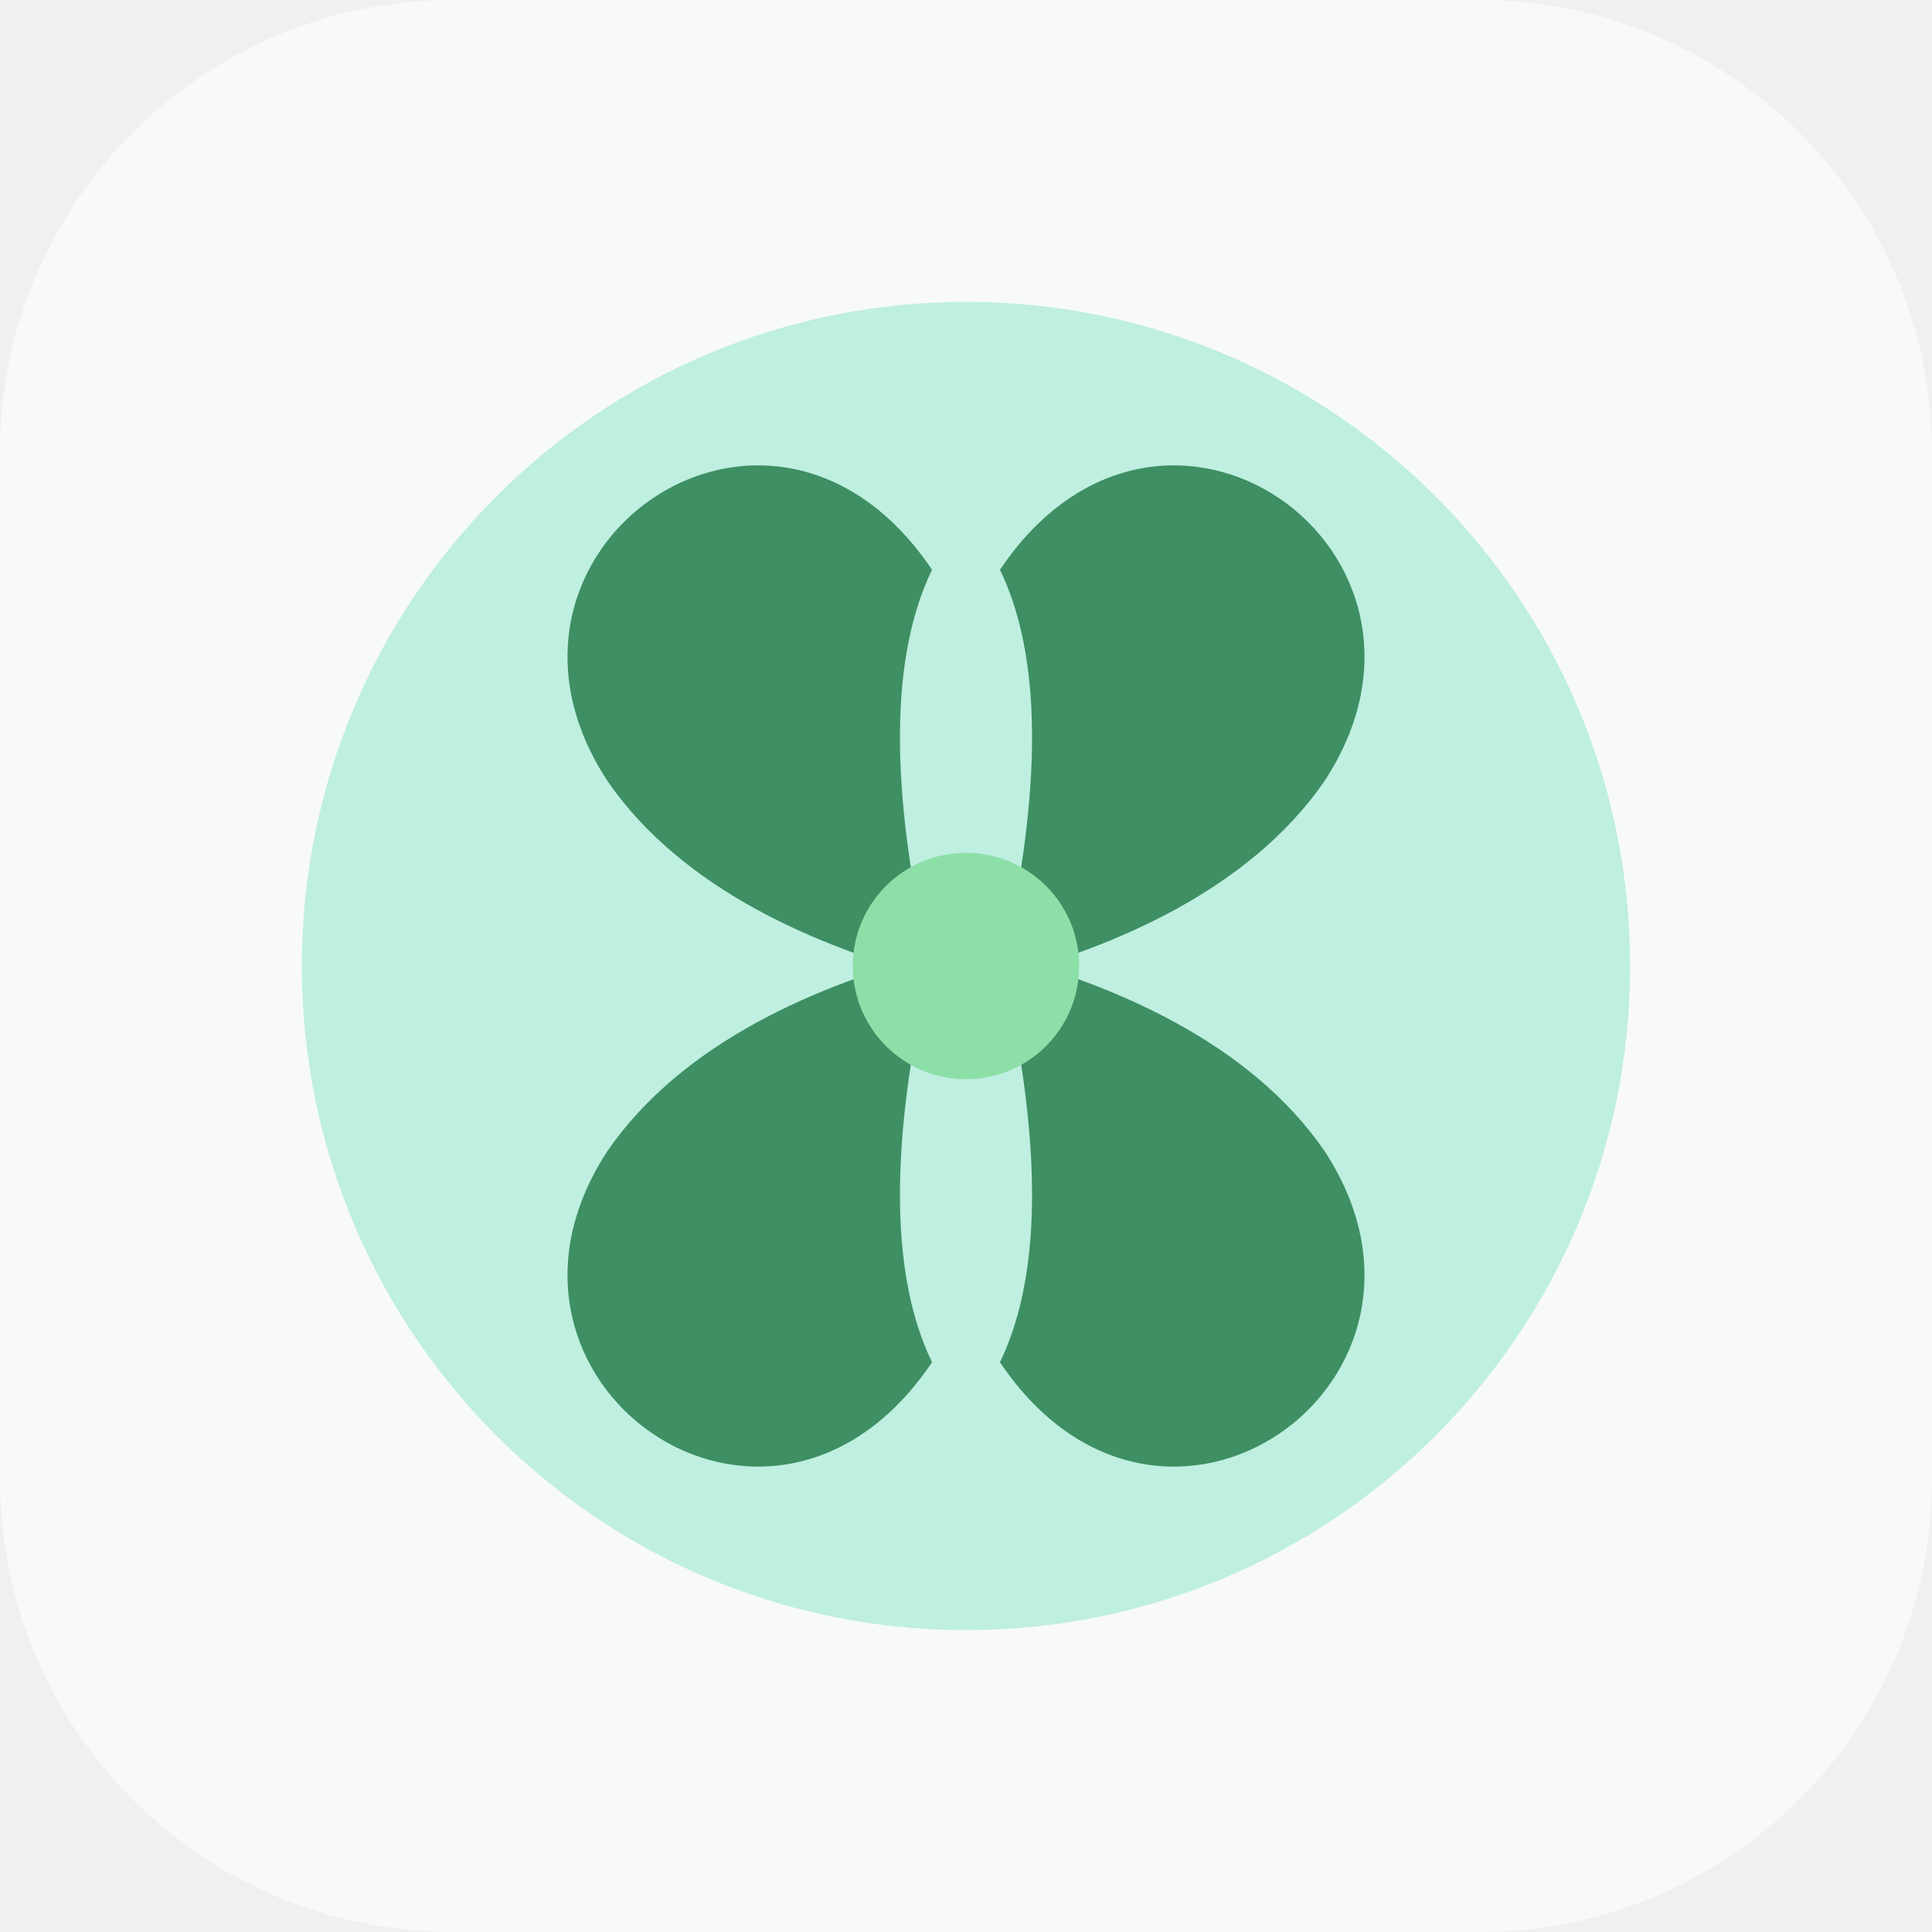
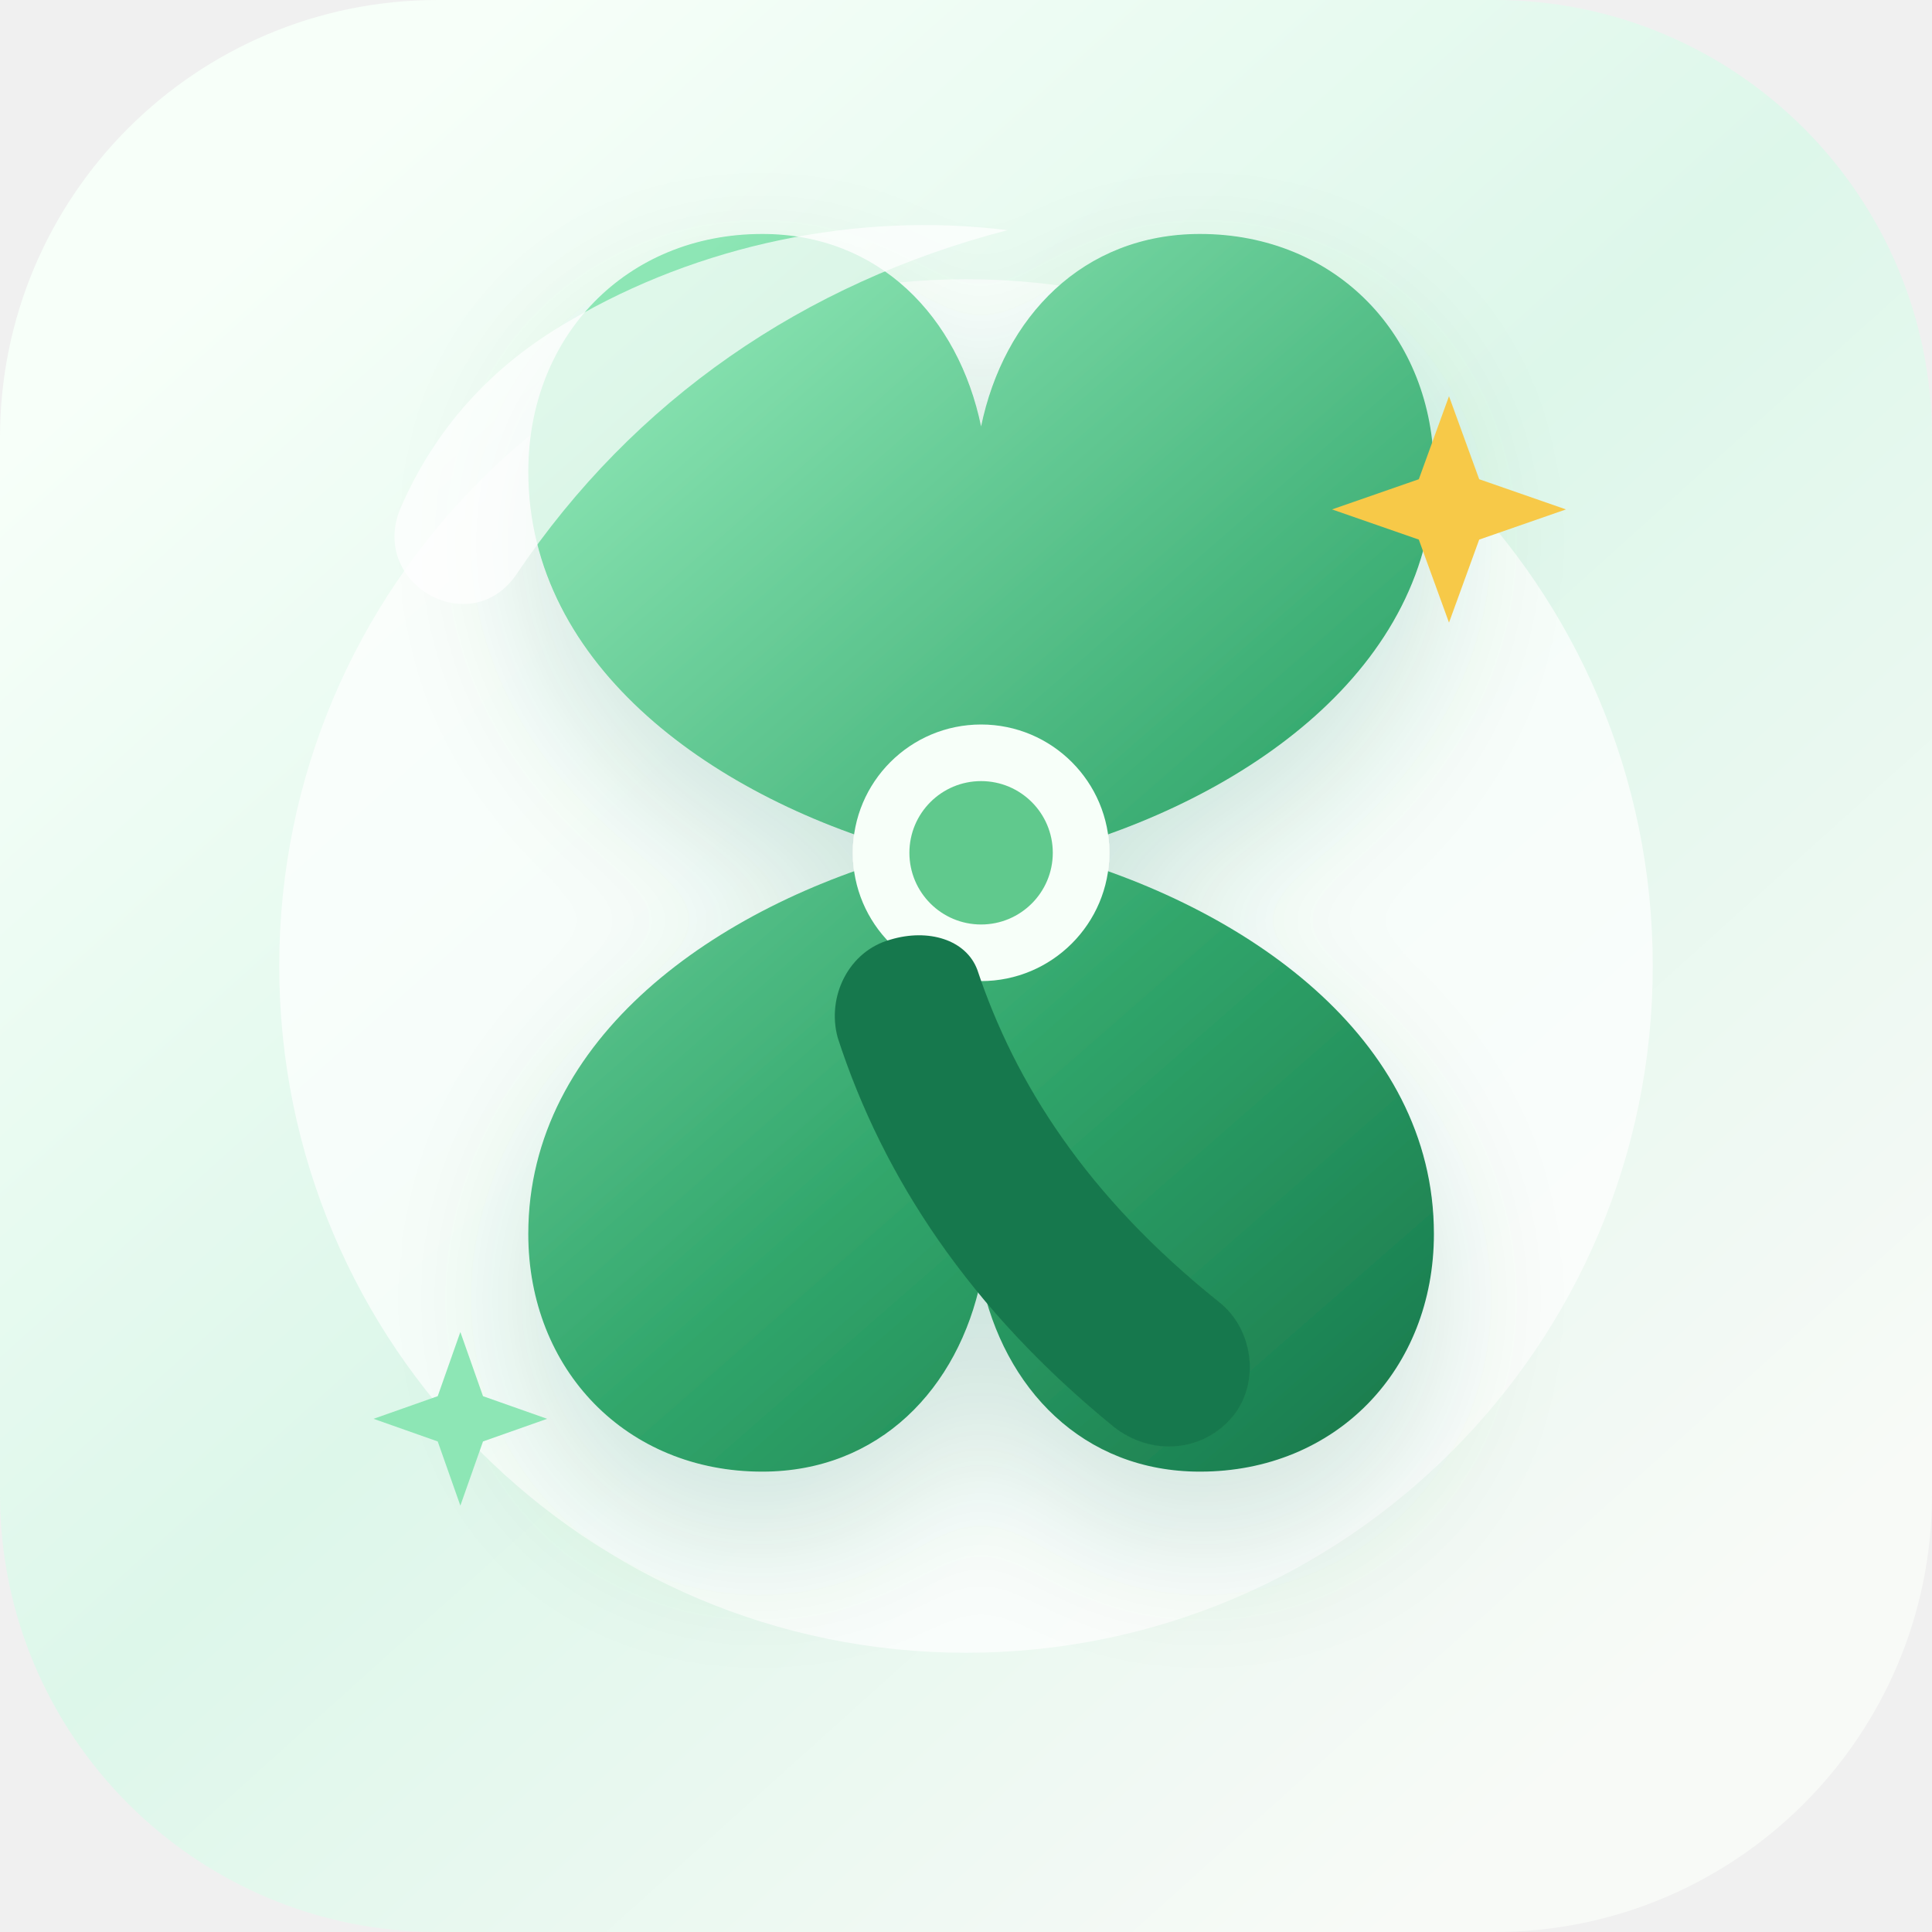
- <svg xmlns="http://www.w3.org/2000/svg" viewBox="0 0 512 512">
-   <rect width="512" height="512" rx="120" fill="#F8FAF7" />
-   <circle cx="256" cy="256" r="176" fill="#BFEFE0" />
-   <path fill="#3E8F63" d="M247 151c-43-64-126-5-86 56 20 29 56 44 86 52-7-31-15-77 0-108Zm18 0c43-64 126-5 86 56-20 29-56 44-86 52 7-31 15-77 0-108Zm-18 210c-43 64-126 5-86-56 20-29 56-44 86-52-7 31-15 77 0 108Zm18 0c43 64 126 5 86-56-20-29-56-44-86-52 7 31 15 77 0 108Z" />
-   <circle cx="256" cy="256" r="30" fill="#8DDFA8" />
+ <svg xmlns="http://www.w3.org/2000/svg" viewBox="0 0 512 512" role="img" aria-label="Clover Desk">
+   <defs>
+     <linearGradient id="bg" x1="72" y1="56" x2="432" y2="456" gradientUnits="userSpaceOnUse">
+       <stop stop-color="#F7FFF9" />
+       <stop offset=".48" stop-color="#DDF7EA" />
+       <stop offset="1" stop-color="#F8FAF7" />
+     </linearGradient>
+     <linearGradient id="leaf" x1="132" y1="114" x2="378" y2="396" gradientUnits="userSpaceOnUse">
+       <stop stop-color="#8DE6B5" />
+       <stop offset=".58" stop-color="#31A66B" />
+       <stop offset="1" stop-color="#16764A" />
+     </linearGradient>
+     <filter id="softShadow" x="-25%" y="-25%" width="150%" height="150%" color-interpolation-filters="sRGB">
+       <feDropShadow dx="0" dy="18" stdDeviation="18" flood-color="#126A45" flood-opacity=".16" />
+     </filter>
+   </defs>
+   <rect width="512" height="512" rx="116" fill="url(#bg)" />
+   <circle cx="256" cy="256" r="182" fill="#FFFFFF" opacity=".7" />
+   <g filter="url(#softShadow)">
+     <path fill="url(#leaf)" d="M242 226c-52-14-102-49-102-101 0-36 26-63 62-63 31 0 52 22 58 51 6-29 27-51 58-51 36 0 62 27 62 63 0 52-50 87-102 101 52 14 102 49 102 101 0 36-26 63-62 63-31 0-52-22-58-51-6 29-27 51-58 51-36 0-62-27-62-63 0-52 50-87 102-101Z" />
+     <circle cx="260" cy="226" r="34" fill="#F7FFF9" />
+     <circle cx="260" cy="226" r="19" fill="#61C98D" />
+     <path fill="#19784D" d="M259 257c10 30 29 60 64 88 9 7 11 21 4 30-8 10-22 11-32 3-38-31-61-66-73-103-3-11 3-23 14-26 10-3 20 0 23 8Z" />
+   </g>
+   <path fill="#FFFFFF" opacity=".72" d="M151 85c34-20 76-29 116-24-54 14-99 45-130 91-12 18-39 3-31-17 9-21 24-38 45-50Z" />
+   <path fill="#F7C948" d="M384 105l8 22 23 8-23 8-8 22-8-22-23-8 23-8 8-22Z" />
+   <path fill="#8DE6B5" d="M122 353l6 17 17 6-17 6-6 17-6-17-17-6 17-6 6-17Z" />
</svg>
